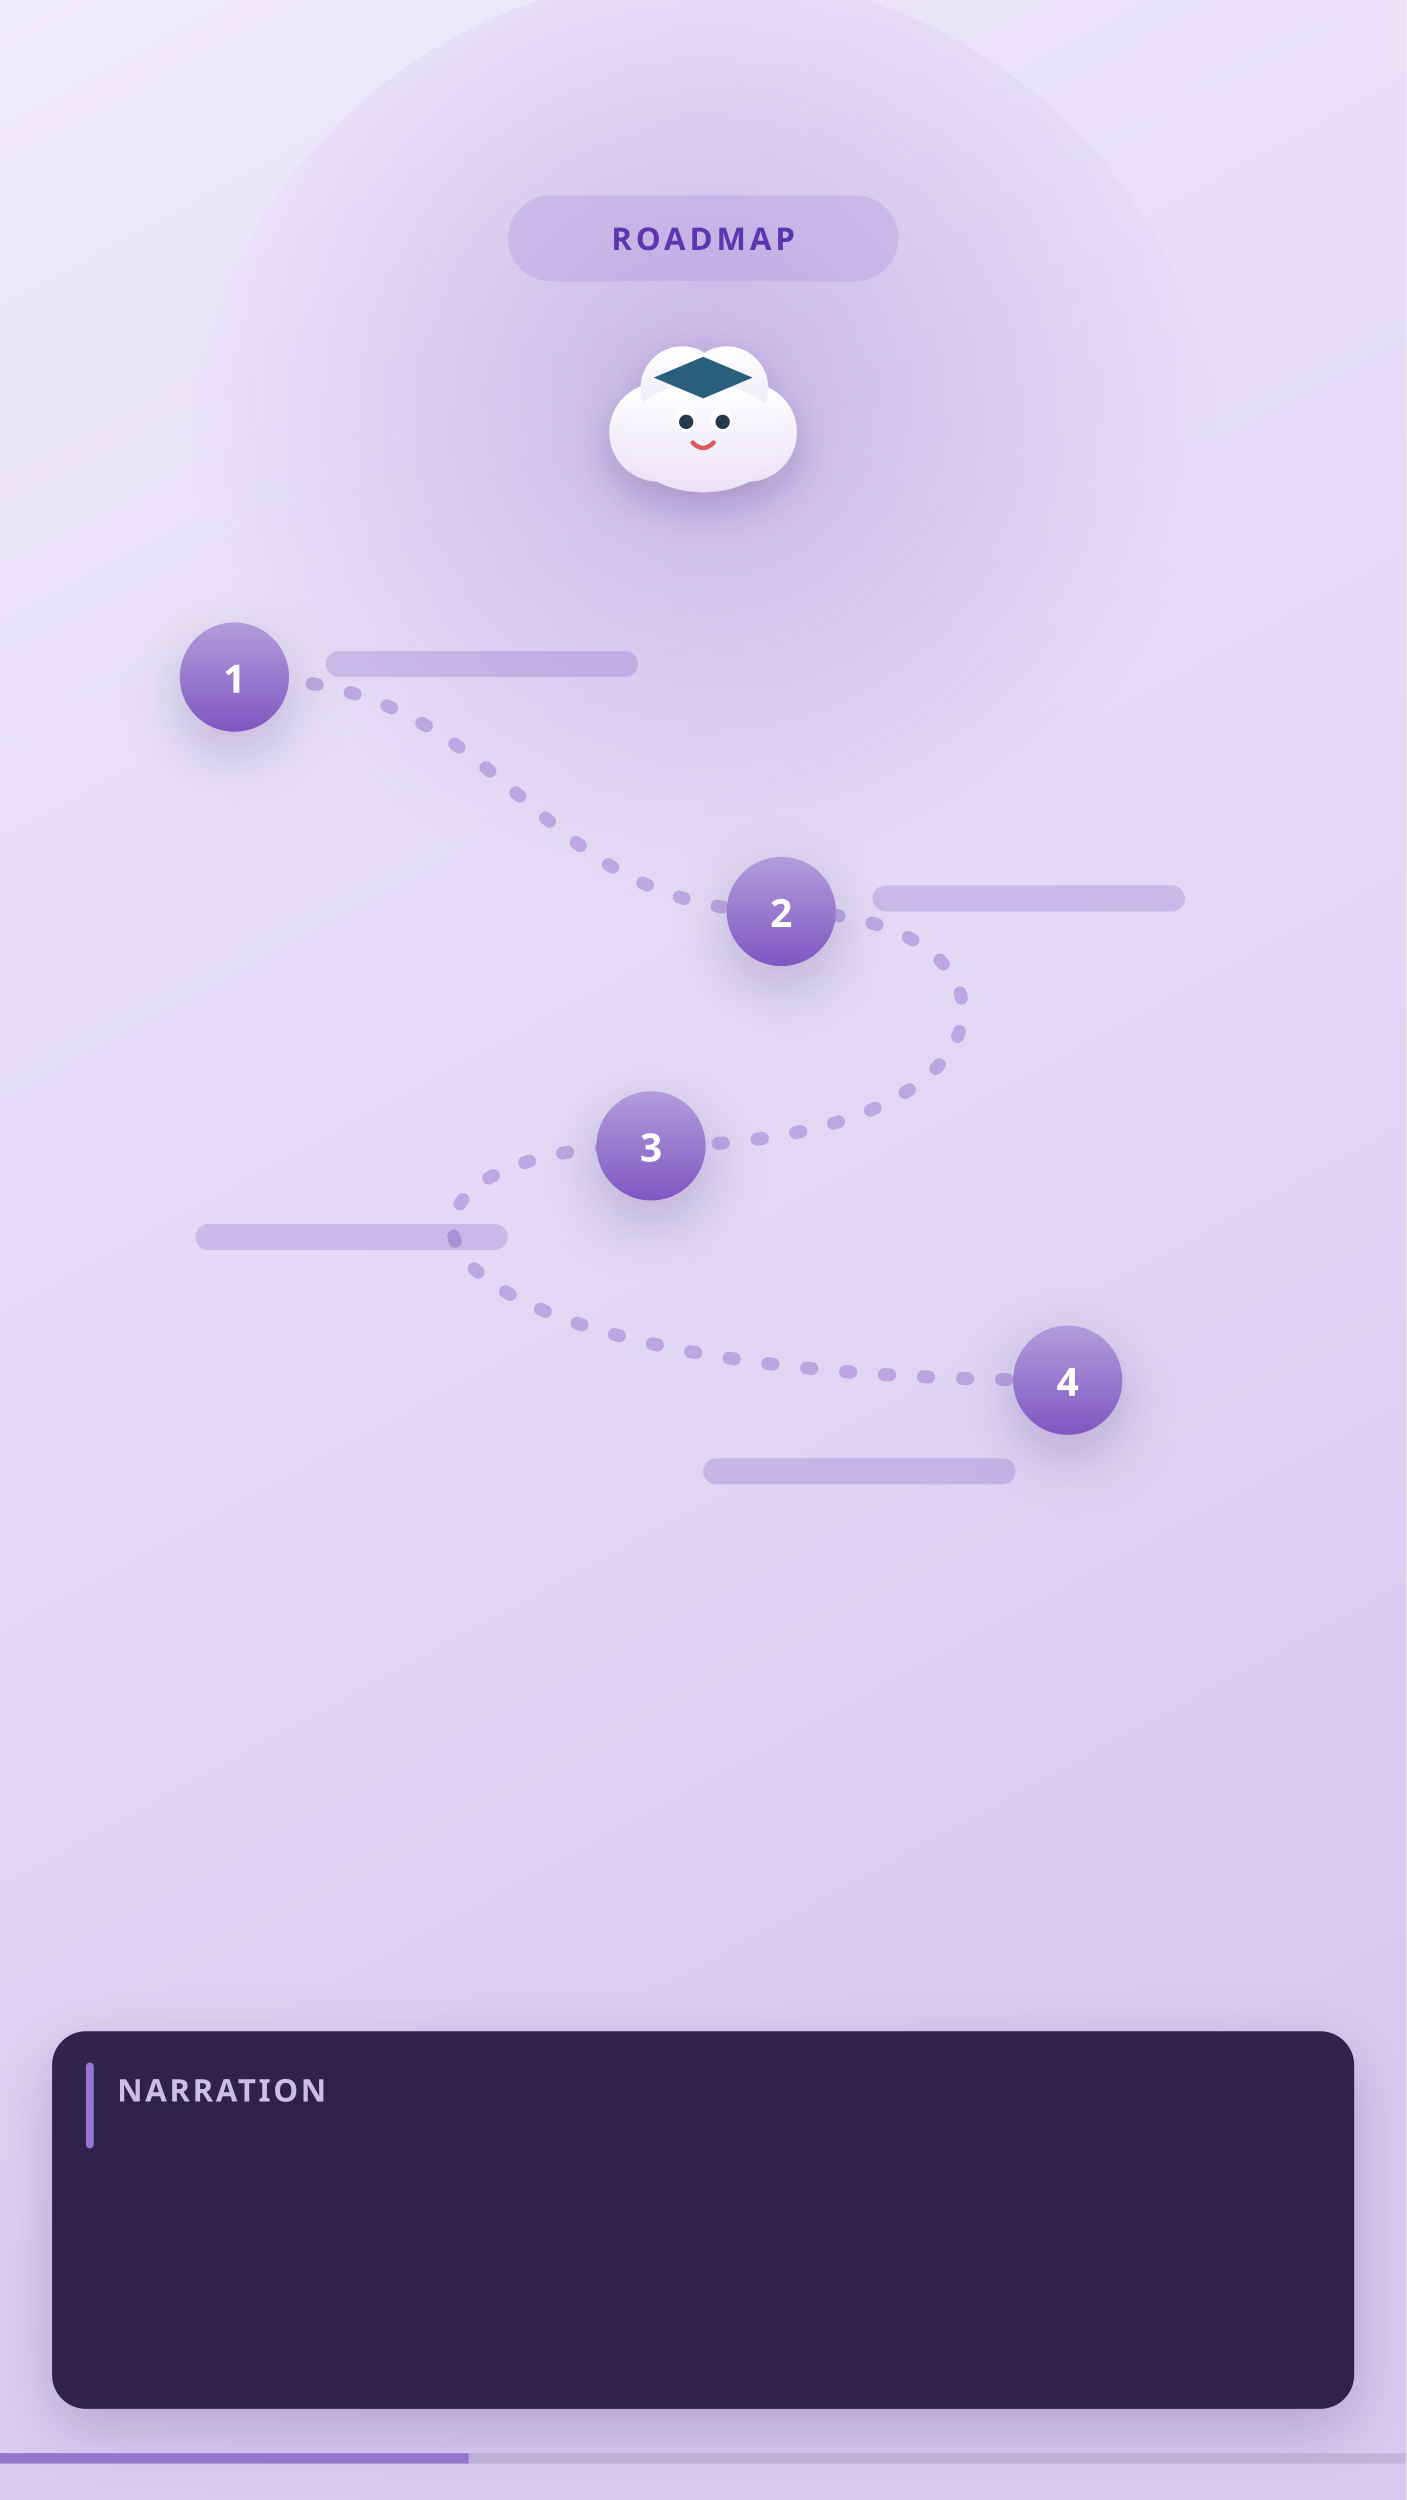
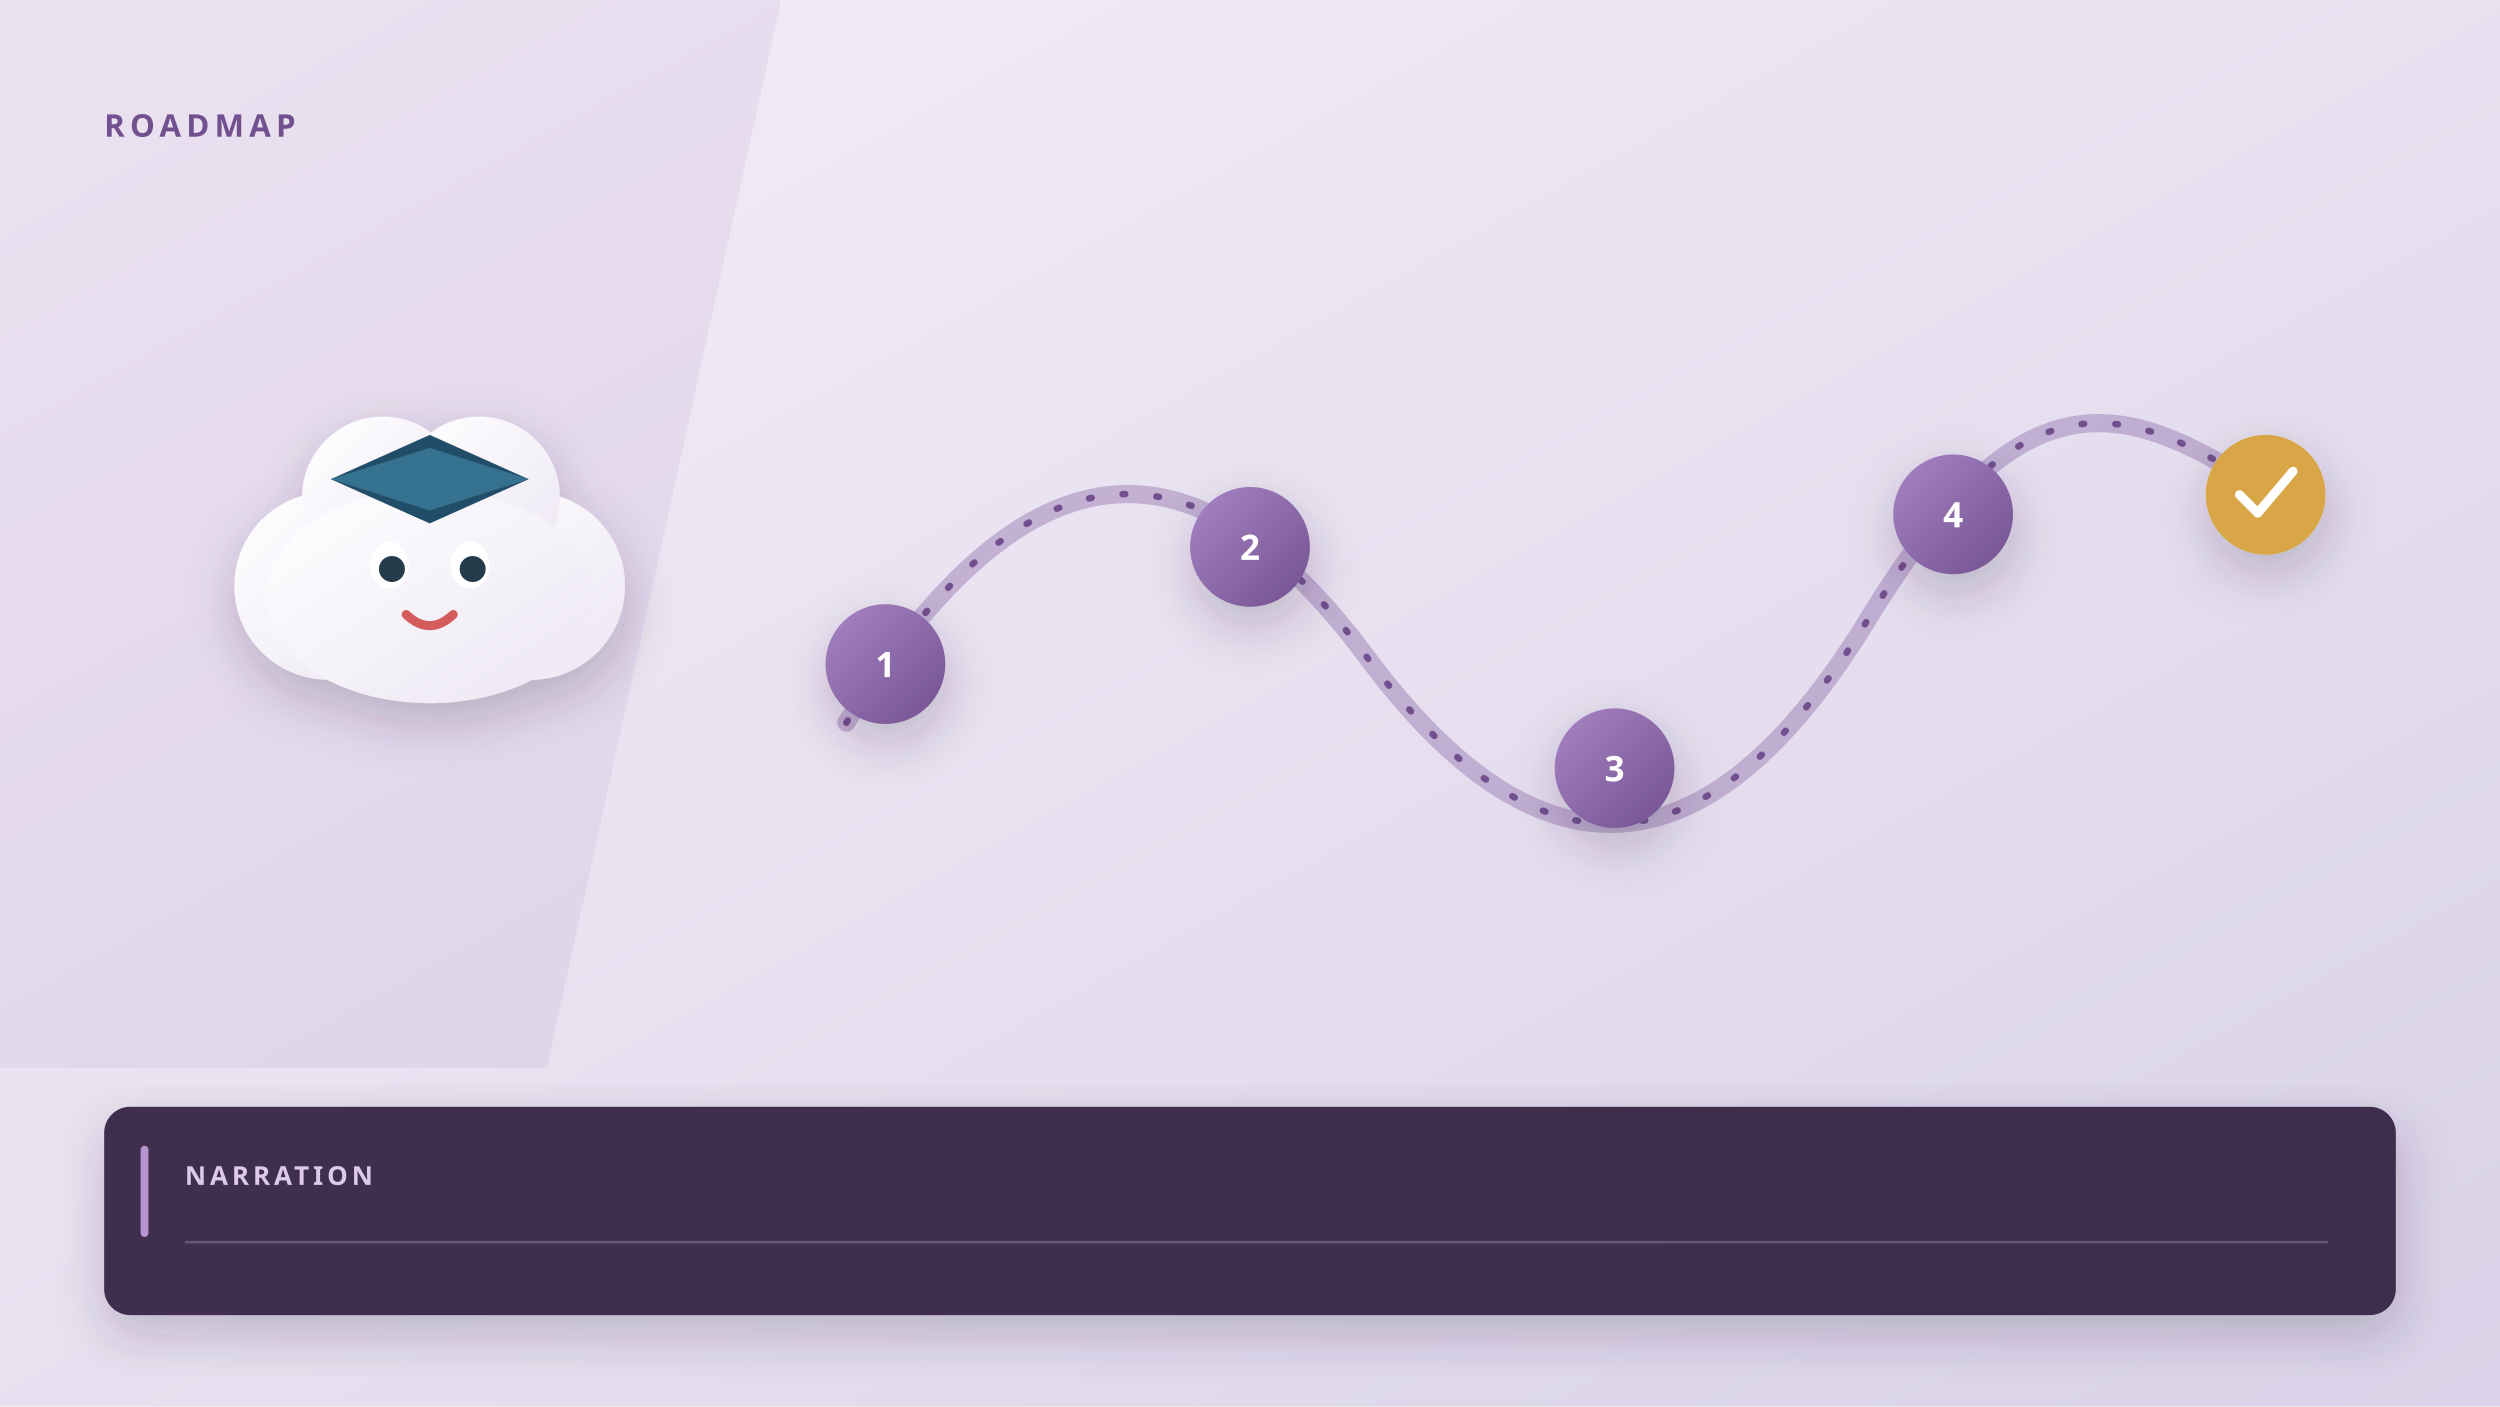
- <svg xmlns="http://www.w3.org/2000/svg" viewBox="0 0 1080 1920" width="1080" height="1920">
+ <svg xmlns="http://www.w3.org/2000/svg" viewBox="0 0 1920 1080" width="1920" height="1080">
  <defs>
-     <linearGradient id="bg" x1="0" y1="0" x2="0.3" y2="1">
-       <stop offset="0%" stop-color="#efeafb" />
-       <stop offset="100%" stop-color="#d7cbf1" />
+     <linearGradient id="road-new-bg" x2="1" y2="1">
+       <stop stop-color="#f5eff8" />
+       <stop offset="1" stop-color="#d9d2e8" />
    </linearGradient>
-     <radialGradient id="glow" cx="0.5" cy="0.4" r="0.5">
-       <stop offset="0%" stop-color="#9575cd" stop-opacity="0.4" />
-       <stop offset="100%" stop-color="#9575cd" stop-opacity="0" />
-     </radialGradient>
-     <linearGradient id="node" x1="0" y1="0" x2="0" y2="1">
-       <stop offset="0%" stop-color="#b39ddb" />
-       <stop offset="100%" stop-color="#7e57c2" />
+     <linearGradient id="road-new-cloud" y2="1">
+       <stop stop-color="#fff" />
+       <stop offset="1" stop-color="#ece6f3" />
    </linearGradient>
-     <linearGradient id="cloudFill" x1="0" y1="0" x2="0" y2="1">
-       <stop offset="0%" stop-color="#ffffff" />
-       <stop offset="100%" stop-color="#eae2f7" />
+     <linearGradient id="road-new-node" y2="1">
+       <stop stop-color="#a884c4" />
+       <stop offset="1" stop-color="#72508f" />
    </linearGradient>
-     <filter id="soft" x="-40%" y="-40%" width="180%" height="180%">
-       <feDropShadow dx="0" dy="16" stdDeviation="24" flood-color="#241640" flood-opacity="0.22" />
-     </filter>
-     <filter id="cloudShadow" x="-60%" y="-60%" width="220%" height="220%">
-       <feDropShadow dx="0" dy="12" stdDeviation="16" flood-color="#241640" flood-opacity="0.22" />
+     <filter id="road-new-shadow" x="-20%" y="-20%" width="140%" height="150%">
+       <feDropShadow dy="15" stdDeviation="19" flood-color="#2f2040" flood-opacity=".24" />
    </filter>
  </defs>
-   <rect width="1080" height="1920" fill="url(#bg)" />
-   <circle cx="540" cy="380" r="400" fill="url(#glow)" />
-   <rect x="390" y="150" width="300" height="66" rx="33" fill="#9575cd" opacity="0.22" />
-   <text x="540" y="192" fill="#5e35b1" font-family="'Segoe UI', sans-serif" font-size="24" font-weight="800" letter-spacing="3" text-anchor="middle">ROADMAP</text>
-   <g transform="translate(540, 320)" filter="url(#cloudShadow)">
-     <g>
-       <circle cx="-34" cy="12" r="38" fill="url(#cloudFill)" />
-       <circle cx="34" cy="12" r="38" fill="url(#cloudFill)" />
-       <circle cx="-16" cy="-22" r="32" fill="url(#cloudFill)" />
-       <circle cx="18" cy="-22" r="32" fill="url(#cloudFill)" />
-       <ellipse cx="0" cy="16" rx="60" ry="42" fill="url(#cloudFill)" />
-     </g>
-     <polygon points="-38,-30 0,-46 38,-30 0,-14" fill="#2c5f7c" />
-     <ellipse cx="-14" cy="2" rx="8" ry="10" fill="#fff" />
-     <circle cx="-13" cy="4" r="5.5" fill="#25384a" />
-     <ellipse cx="14" cy="2" rx="8" ry="10" fill="#fff" />
-     <circle cx="15" cy="4" r="5.5" fill="#25384a" />
-     <path d="M-8,20 Q0,28 8,20" fill="none" stroke="#d45b5b" stroke-width="3.5" stroke-linecap="round" />
+   <rect width="1920" height="1080" fill="url(#road-new-bg)" />
+   <path d="M0 0H600L420 820H0Z" fill="#8d6aaa" opacity=".1" />
+   <text x="80" y="105" fill="#72508f" font-family="Segoe UI, sans-serif" font-size="24" font-weight="800" letter-spacing="4">ROADMAP</text>
+   <g transform="translate(330 430)" filter="url(#road-new-shadow)">
+     <circle cx="-78" cy="20" r="72" fill="url(#road-new-cloud)" />
+     <circle cx="78" cy="20" r="72" fill="url(#road-new-cloud)" />
+     <circle cx="-36" cy="-48" r="62" fill="url(#road-new-cloud)" />
+     <circle cx="38" cy="-48" r="62" fill="url(#road-new-cloud)" />
+     <ellipse cy="28" rx="126" ry="82" fill="url(#road-new-cloud)" />
+     <polygon points="-76,-62 0,-96 76,-62 0,-28" fill="#244e68" />
+     <polygon points="-76,-62 0,-86 76,-62 0,-38" fill="#36728f" />
+     <ellipse cx="-31" cy="4" rx="15" ry="18" fill="#fff" />
+     <circle cx="-29" cy="7" r="10" fill="#263b4a" />
+     <ellipse cx="31" cy="4" rx="15" ry="18" fill="#fff" />
+     <circle cx="33" cy="7" r="10" fill="#263b4a" />
+     <path d="M-18 42Q0 59 18 42" fill="none" stroke="#d45b5b" stroke-width="7" stroke-linecap="round" />
  </g>
-   <path d="M180,520 C400,520 400,700 600,700 C800,700 800,880 500,880 C260,880 260,1060 820,1060" fill="none" stroke="#9575cd" stroke-width="10" stroke-linecap="round" stroke-dasharray="4 26" opacity="0.5" />
-   <g filter="url(#soft)">
-     <circle cx="180" cy="520" r="42" fill="url(#node)" />
-     <circle cx="600" cy="700" r="42" fill="url(#node)" />
-     <circle cx="500" cy="880" r="42" fill="url(#node)" />
-     <circle cx="820" cy="1060" r="42" fill="url(#node)" />
+   <path d="M650 555C790 330 920 330 1050 505S1310 680 1435 475 1640 310 1760 390" fill="none" stroke="#a286b9" stroke-width="14" stroke-linecap="round" opacity=".55" />
+   <path d="M650 555C790 330 920 330 1050 505S1310 680 1435 475 1640 310 1760 390" fill="none" stroke="#72508f" stroke-width="5" stroke-linecap="round" stroke-dasharray="2 24" />
+   <g filter="url(#road-new-shadow)">
+     <circle cx="680" cy="510" r="46" fill="url(#road-new-node)" />
+     <circle cx="960" cy="420" r="46" fill="url(#road-new-node)" />
+     <circle cx="1240" cy="590" r="46" fill="url(#road-new-node)" />
+     <circle cx="1500" cy="395" r="46" fill="url(#road-new-node)" />
+     <circle cx="1740" cy="380" r="46" fill="#d9a646" />
  </g>
-   <g fill="#fff" font-family="'Segoe UI', sans-serif" font-size="30" font-weight="800" text-anchor="middle">
-     <text x="180" y="532">1</text>
-     <text x="600" y="712">2</text>
-     <text x="500" y="892">3</text>
-     <text x="820" y="1072">4</text>
+   <g fill="#fff" font-family="Segoe UI, sans-serif" font-size="27" font-weight="900" text-anchor="middle">
+     <text x="680" y="520">1</text>
+     <text x="960" y="430">2</text>
+     <text x="1240" y="600">3</text>
+     <text x="1500" y="405">4</text>
+     <path d="M1720 380L1734 394 1761 362" fill="none" stroke="#fff" stroke-width="7" stroke-linecap="round" stroke-linejoin="round" />
  </g>
-   <g fill="#5e35b1" opacity="0.2">
-     <rect x="250" y="500" width="240" height="20" rx="10" />
-     <rect x="670" y="680" width="240" height="20" rx="10" />
-     <rect x="150" y="940" width="240" height="20" rx="10" />
-     <rect x="540" y="1120" width="240" height="20" rx="10" />
-   </g>
-   <g filter="url(#soft)">
-     <rect x="40" y="1560" width="1000" height="290" rx="26" fill="#241640" opacity="0.92" />
-   </g>
-   <rect x="66" y="1584" width="6" height="66" rx="3" fill="#9575cd" />
-   <text x="90" y="1614" fill="#cdbdea" font-family="'Segoe UI', sans-serif" font-size="24" font-weight="800" letter-spacing="2">NARRATION</text>
-   <rect x="0" y="1884" width="1080" height="8" fill="#241640" opacity="0.12" />
-   <rect x="0" y="1884" width="360" height="8" fill="#9575cd" />
+   <rect x="80" y="850" width="1760" height="160" rx="20" fill="#382747" opacity=".96" filter="url(#road-new-shadow)" />
+   <rect x="108" y="880" width="6" height="70" rx="3" fill="#b695ce" />
+   <text x="142" y="910" fill="#decbea" font-family="Segoe UI, sans-serif" font-size="20" font-weight="800" letter-spacing="3">NARRATION</text>
+   <line x1="142" y1="954" x2="1788" y2="954" stroke="#fff" stroke-opacity=".2" stroke-width="2" />
</svg>
